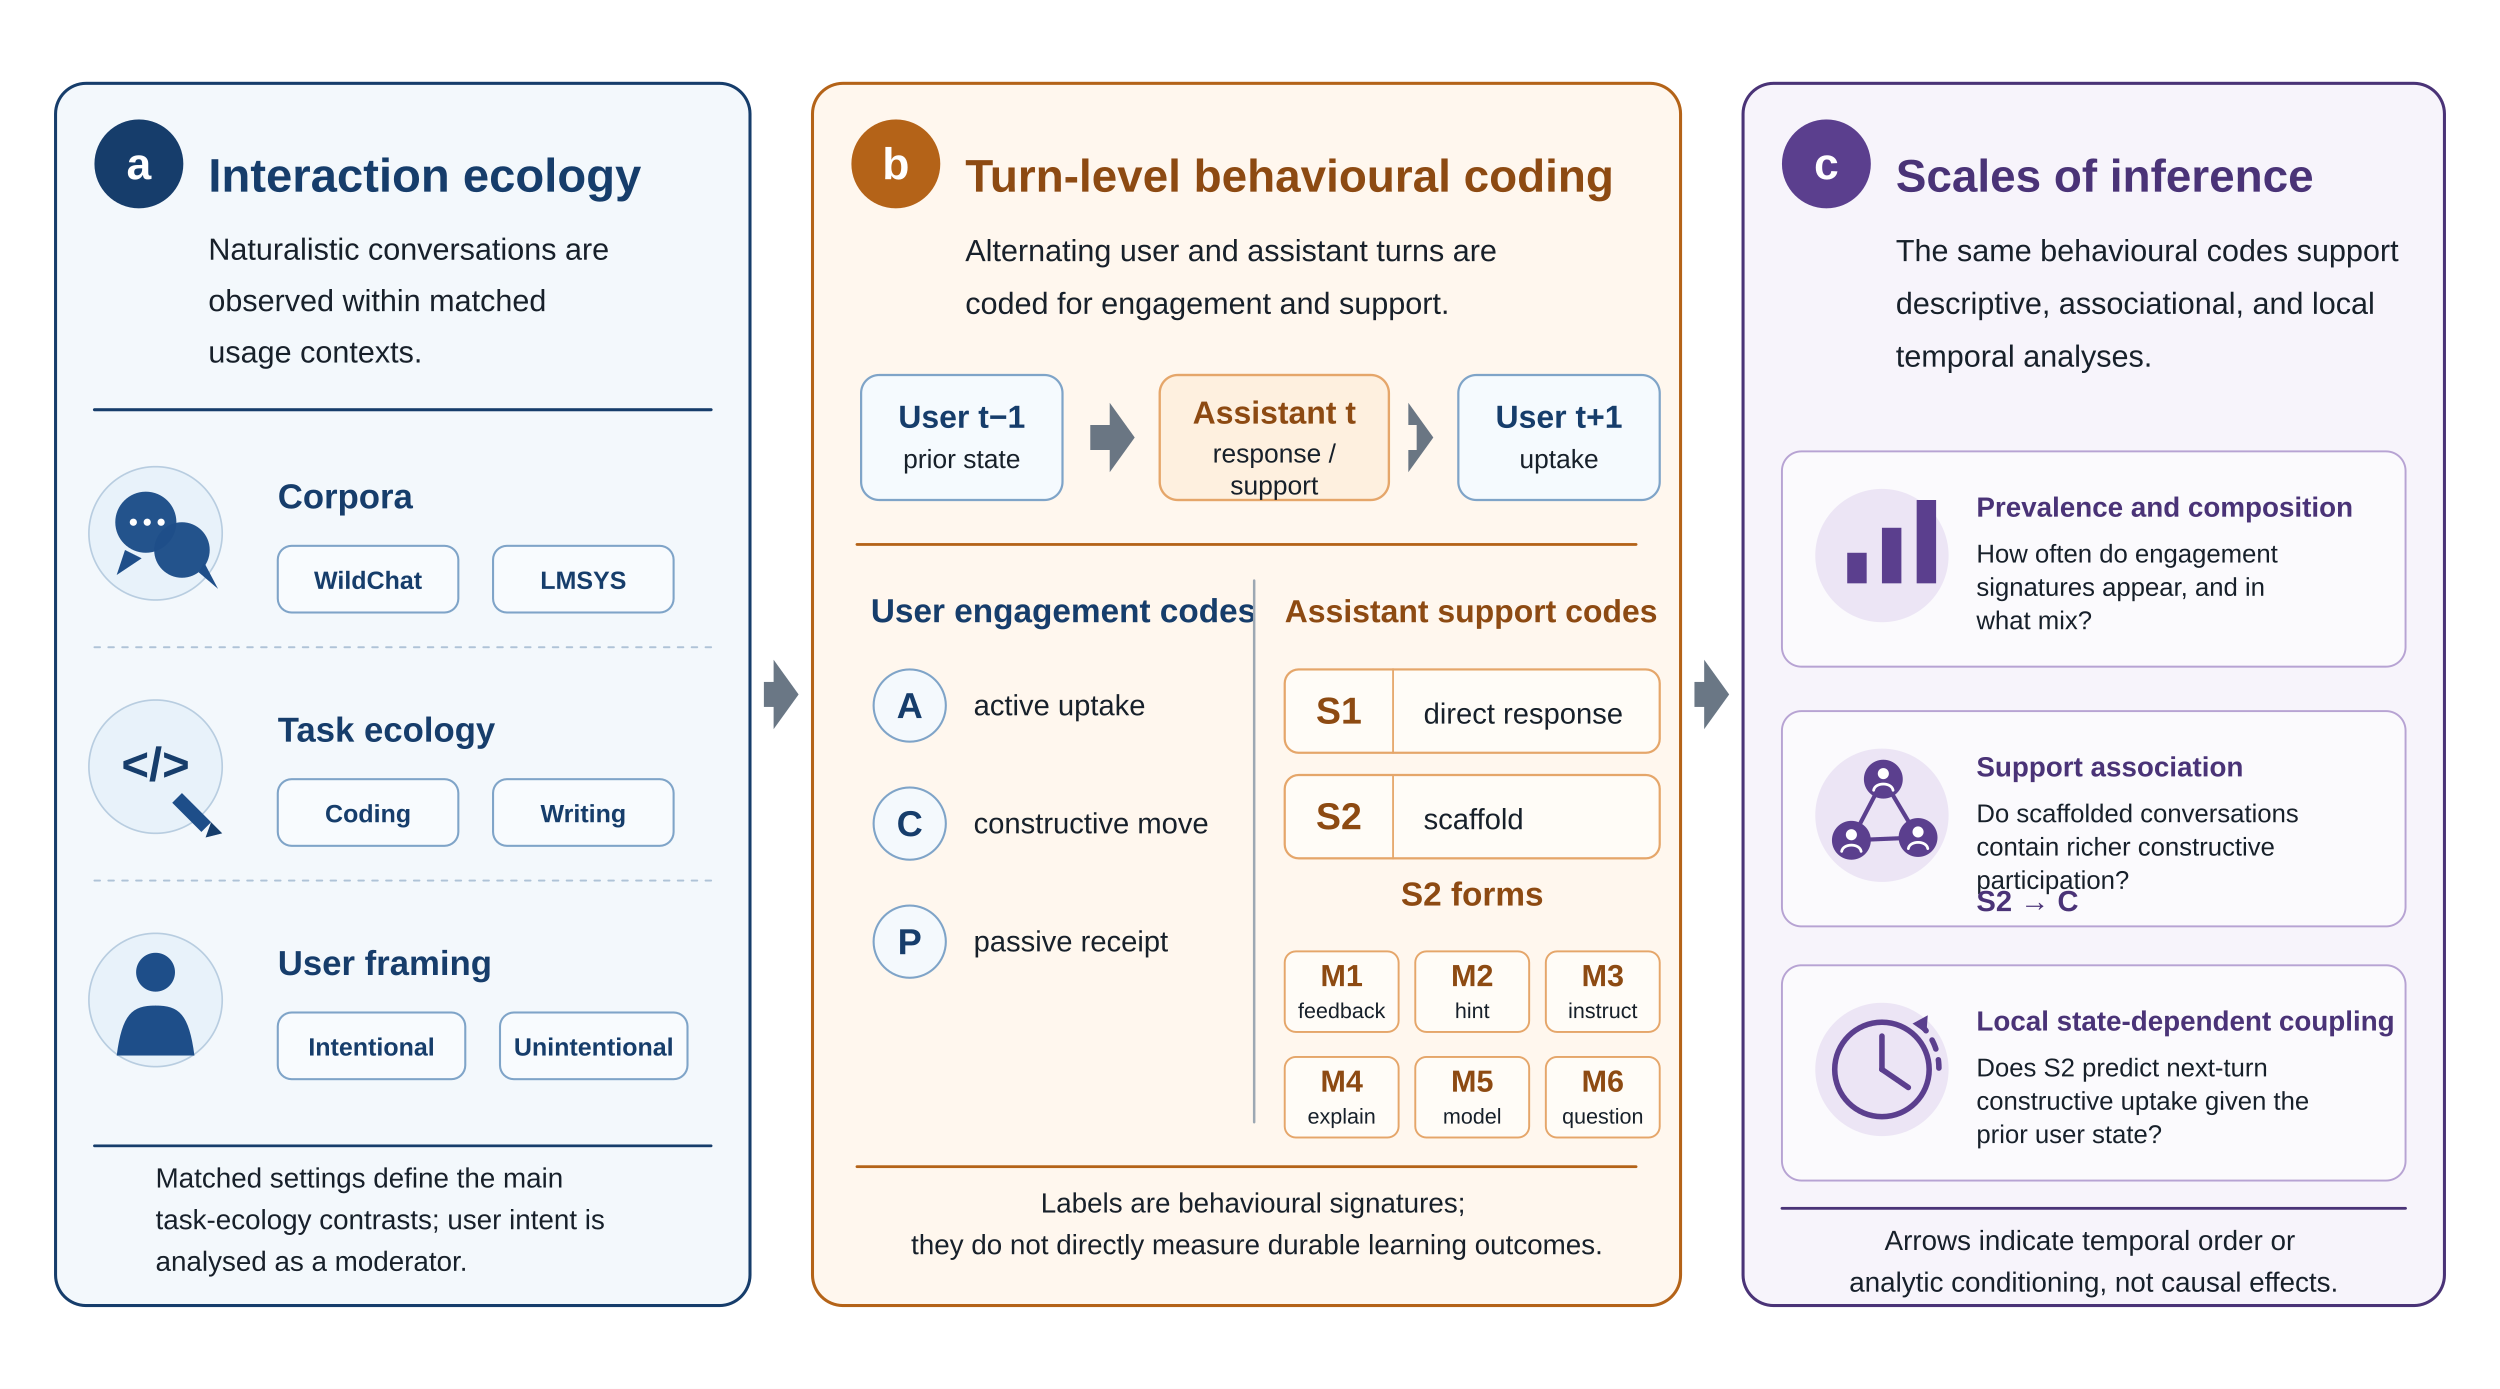
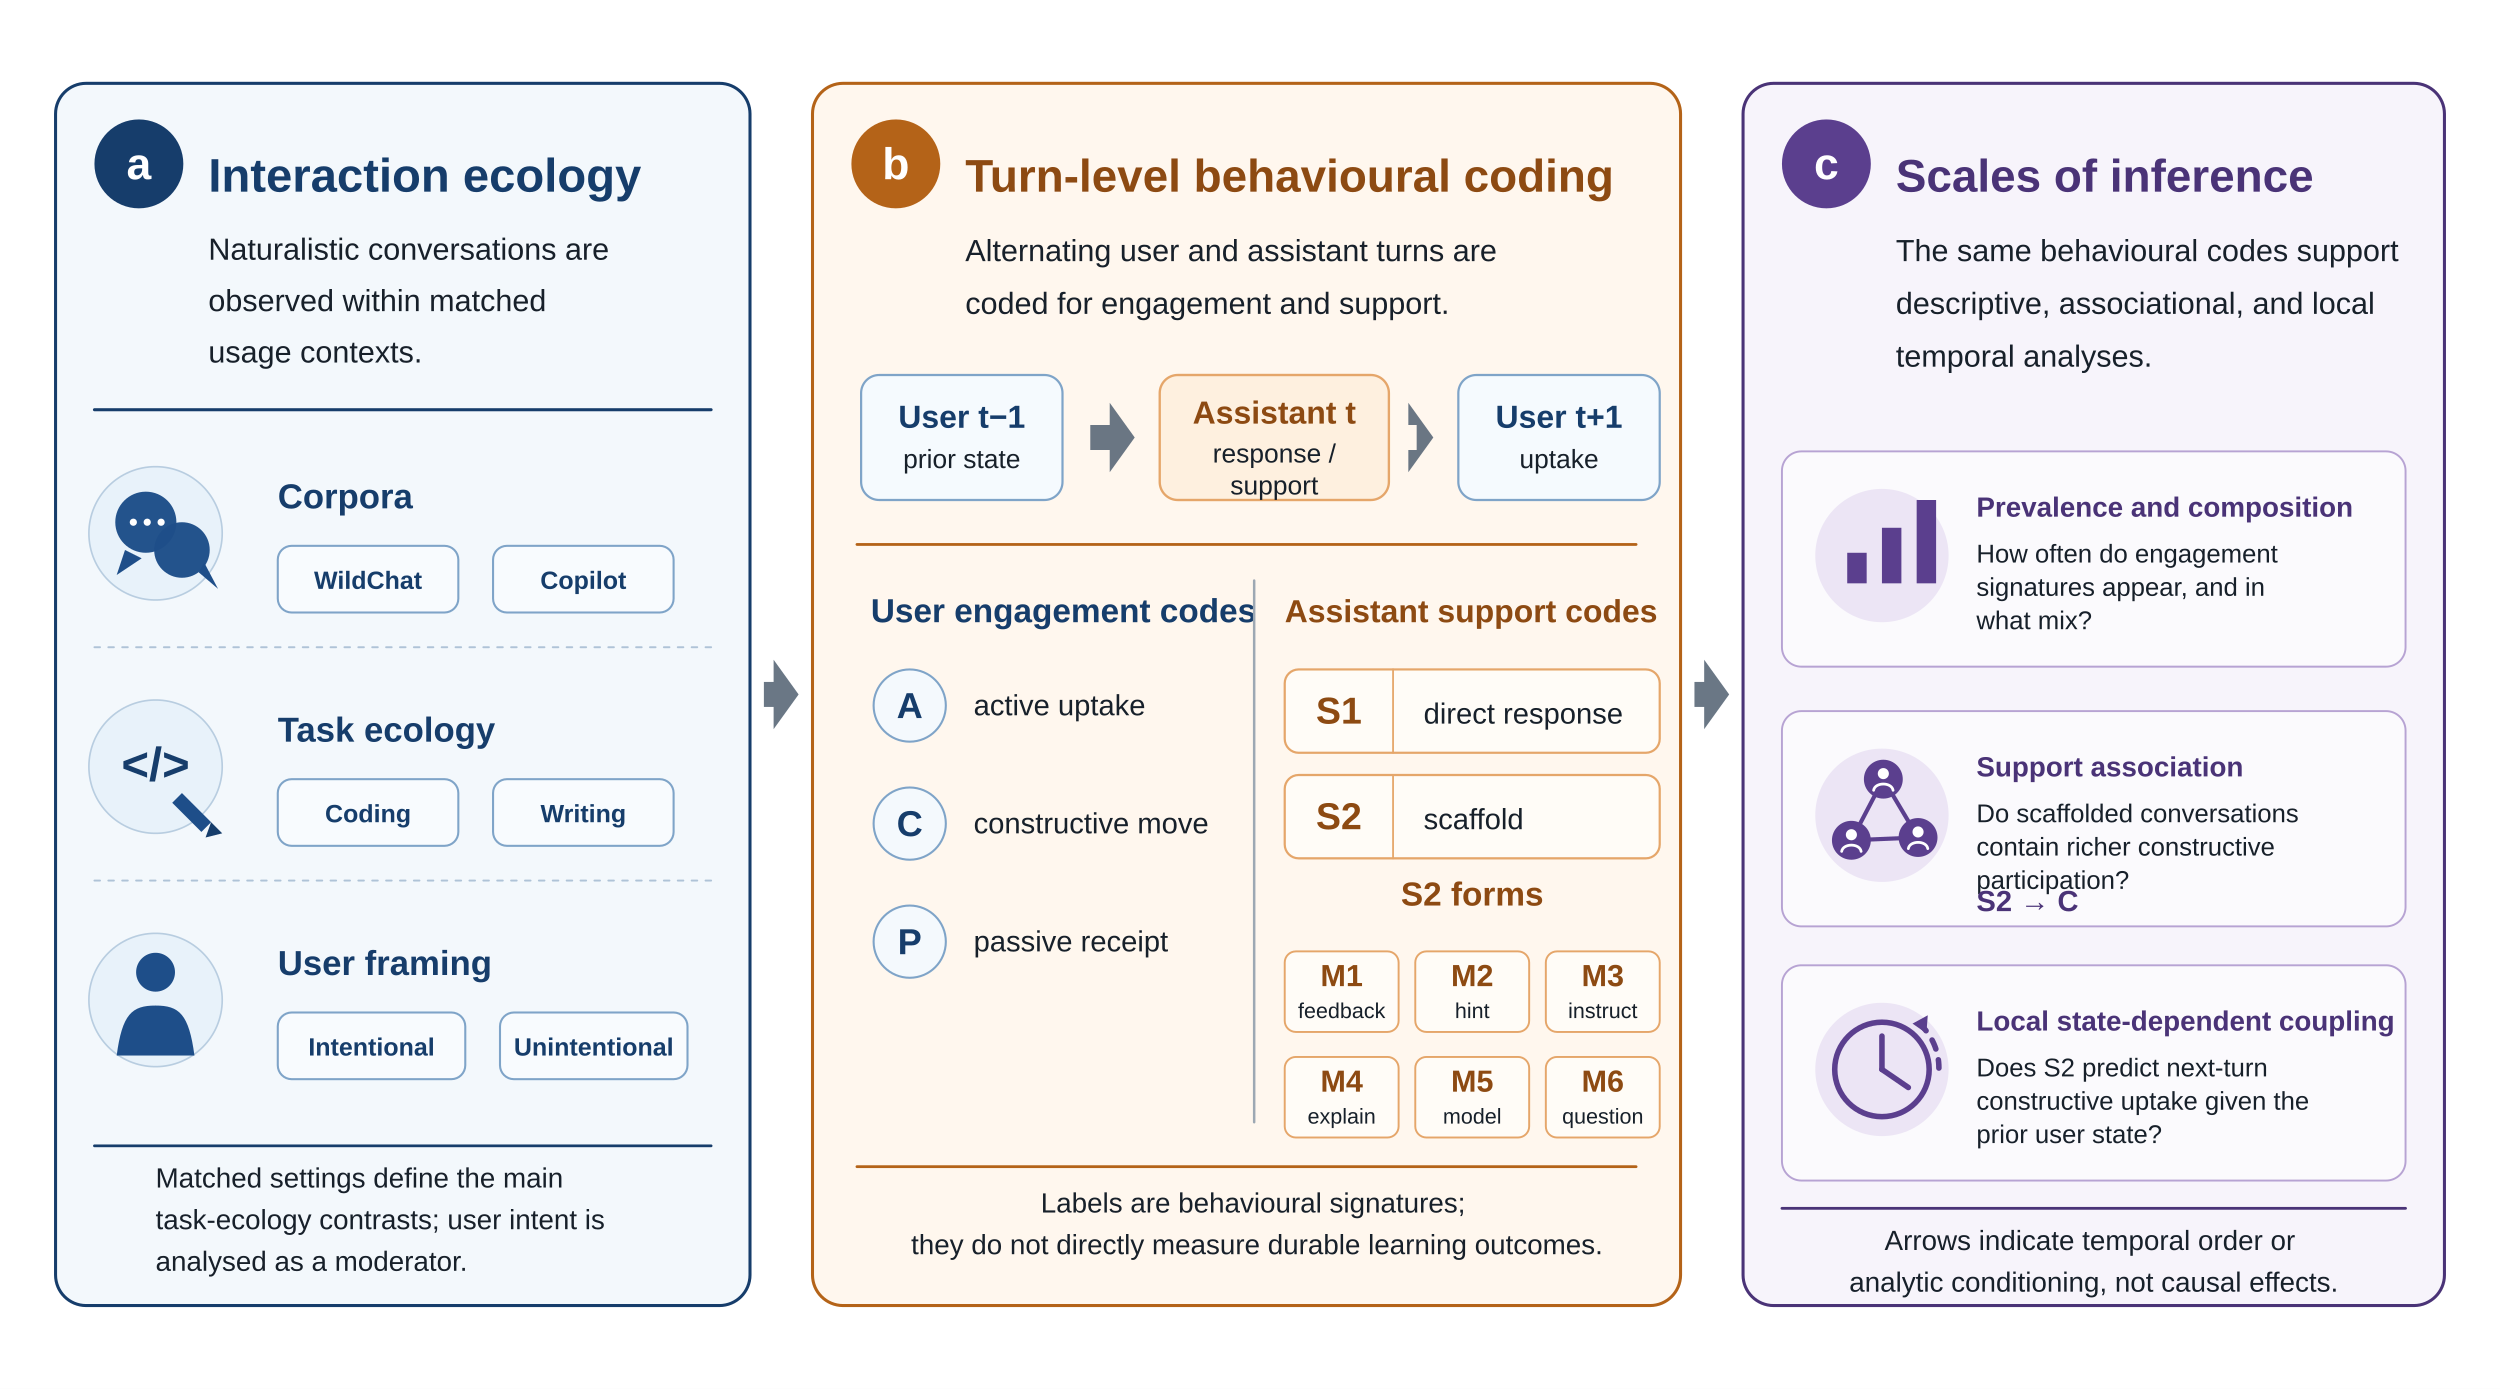
<svg xmlns="http://www.w3.org/2000/svg" width="1800" height="1000" viewBox="0 0 1800 1000" role="img" aria-label="Conceptual framework of everyday human–LLM interaction as a setting for informal learning">
  <defs>
    <style>
    text { font-family: Arial, Helvetica, sans-serif; dominant-baseline: alphabetic; }
    .smallcaps { letter-spacing: 0.01em; }
  </style>
  </defs>
  <rect width="1800" height="1000" fill="white" />
  <rect x="40" y="60" width="500" height="880" rx="22" ry="22" fill="#F3F8FC" stroke="#163D6B" stroke-width="2.2" />
  <circle cx="100" cy="118" r="32" fill="#163D6B" stroke="none" />
  <text x="100" y="129" font-size="32" font-weight="700" fill="#FFFFFF" text-anchor="middle">a</text>
  <text x="150" y="138" font-size="34" font-weight="700" fill="#163D6B" text-anchor="start">Interaction ecology</text>
  <text x="150" y="187" font-size="22" font-weight="400" fill="#17202A" text-anchor="start">
    <tspan x="150" dy="0">Naturalistic conversations are</tspan>
    <tspan x="150" dy="37">observed within matched</tspan>
    <tspan x="150" dy="37">usage contexts.</tspan>
  </text>
  <line x1="68" y1="295" x2="512" y2="295" stroke="#163D6B" stroke-width="2.2" stroke-linecap="round" />
  <circle cx="112" cy="384" r="48" fill="#E8F2FA" stroke="#B8CDE0" stroke-width="1.2" />
  <circle cx="112" cy="552" r="48" fill="#E8F2FA" stroke="#B8CDE0" stroke-width="1.2" />
  <circle cx="112" cy="720" r="48" fill="#E8F2FA" stroke="#B8CDE0" stroke-width="1.2" />
  <circle cx="105" cy="376" r="22" fill="#1E4E89" stroke="none" opacity="0.97" />
  <path d="M 90 396 L 84 414 L 102 402 Z" fill="#1E4E89" />
  <circle cx="131" cy="396" r="20" fill="#1E4E89" stroke="none" opacity="0.97" />
  <path d="M 143 412 L 157 424 L 147 405 Z" fill="#1E4E89" />
  <circle cx="96" cy="376" r="2.6" fill="#FFFFFF" stroke="none" />
  <circle cx="106" cy="376" r="2.6" fill="#FFFFFF" stroke="none" />
  <circle cx="116" cy="376" r="2.6" fill="#FFFFFF" stroke="none" />
  <text x="112" y="562" font-size="34" font-weight="700" fill="#163D6B" text-anchor="middle">&lt;/&gt;</text>
  <path d="M 131 571 L 152 592 L 145 599 L 124 578 Z" fill="#1E4E89" />
  <path d="M 152 592 L 160 600 L 148 603 Z" fill="#163D6B" />
  <circle cx="112" cy="700" r="14" fill="#1E4E89" stroke="none" />
  <path d="M 84 760 C 88 730, 95 724, 112 724 C 129 724, 136 730, 140 760 Z" fill="#1E4E89" />
  <text x="200" y="366" font-size="25" font-weight="700" fill="#163D6B" text-anchor="start">Corpora</text>
  <rect x="200" y="393" width="130" height="48" rx="10" ry="10" fill="#F8FBFE" stroke="#7FA4C8" stroke-width="1.5" />
  <text x="265.0" y="424.0" font-size="18" font-weight="600" fill="#163D6B" text-anchor="middle">WildChat</text>
  <rect x="355" y="393" width="130" height="48" rx="10" ry="10" fill="#F8FBFE" stroke="#7FA4C8" stroke-width="1.5" />
-   <text x="420.0" y="424.0" font-size="18" font-weight="600" fill="#163D6B" text-anchor="middle">LMSYS</text>
+   <text x="420.0" y="424.0" font-size="18" font-weight="600" fill="#163D6B" text-anchor="middle">Copilot</text>
  <line x1="68" y1="466" x2="512" y2="466" stroke="#AFC3D7" stroke-width="1.4" stroke-linecap="round" stroke-dasharray="4 6" />
  <text x="200" y="534" font-size="25" font-weight="700" fill="#163D6B" text-anchor="start">Task ecology</text>
  <rect x="200" y="561" width="130" height="48" rx="10" ry="10" fill="#F8FBFE" stroke="#7FA4C8" stroke-width="1.5" />
  <text x="265.0" y="592.0" font-size="18" font-weight="600" fill="#163D6B" text-anchor="middle">Coding</text>
  <rect x="355" y="561" width="130" height="48" rx="10" ry="10" fill="#F8FBFE" stroke="#7FA4C8" stroke-width="1.5" />
  <text x="420.0" y="592.0" font-size="18" font-weight="600" fill="#163D6B" text-anchor="middle">Writing</text>
  <line x1="68" y1="634" x2="512" y2="634" stroke="#AFC3D7" stroke-width="1.4" stroke-linecap="round" stroke-dasharray="4 6" />
  <text x="200" y="702" font-size="25" font-weight="700" fill="#163D6B" text-anchor="start">User framing</text>
  <rect x="200" y="729" width="135" height="48" rx="10" ry="10" fill="#F8FBFE" stroke="#7FA4C8" stroke-width="1.5" />
  <text x="267.5" y="760.0" font-size="18" font-weight="600" fill="#163D6B" text-anchor="middle">Intentional</text>
  <rect x="360" y="729" width="135" height="48" rx="10" ry="10" fill="#F8FBFE" stroke="#7FA4C8" stroke-width="1.5" />
  <text x="427.5" y="760.0" font-size="18" font-weight="600" fill="#163D6B" text-anchor="middle">Unintentional</text>
  <line x1="68" y1="825" x2="512" y2="825" stroke="#163D6B" stroke-width="2.0" stroke-linecap="round" />
  <text x="112" y="855" font-size="20" font-weight="400" fill="#17202A" text-anchor="start">
    <tspan x="112" dy="0">Matched settings define the main</tspan>
    <tspan x="112" dy="30">task-ecology contrasts; user intent is</tspan>
    <tspan x="112" dy="30">analysed as a moderator.</tspan>
  </text>
  <path d="M 550 491 H 557 V 475 L 575 500 L 557 525 V 509 H 550 Z" fill="#566575" opacity="0.88" />
  <rect x="585" y="60" width="625" height="880" rx="22" ry="22" fill="#FFF7EE" stroke="#B46318" stroke-width="2.2" />
  <circle cx="645" cy="118" r="32" fill="#B46318" stroke="none" />
  <text x="645" y="129" font-size="32" font-weight="700" fill="#FFFFFF" text-anchor="middle">b</text>
  <text x="695" y="138" font-size="33" font-weight="700" fill="#8D4A12" text-anchor="start">Turn-level behavioural coding</text>
  <text x="695" y="188" font-size="22" font-weight="400" fill="#17202A" text-anchor="start">
    <tspan x="695" dy="0">Alternating user and assistant turns are</tspan>
    <tspan x="695" dy="38">coded for engagement and support.</tspan>
  </text>
  <rect x="620" y="270" width="145" height="90" rx="13" ry="13" fill="#F5FAFE" stroke="#7FA4C8" stroke-width="1.6" />
  <text x="692.5" y="308" font-size="23" font-weight="700" fill="#163D6B" text-anchor="middle">User t−1</text>
  <text x="692.5" y="337" font-size="19" font-weight="400" fill="#17202A" text-anchor="middle">prior state</text>
  <path d="M 785 306 H 799 V 290 L 817 315 L 799 340 V 324 H 785 Z" fill="#566575" opacity="0.88" />
  <rect x="835" y="270" width="165" height="90" rx="13" ry="13" fill="#FEF0DF" stroke="#E5A66A" stroke-width="1.7" />
  <text x="917.5" y="305" font-size="23" font-weight="700" fill="#8D4A12" text-anchor="middle">Assistant t</text>
  <text x="917.5" y="333" font-size="19" font-weight="400" fill="#17202A" text-anchor="middle">response /</text>
  <text x="917.5" y="356" font-size="19" font-weight="400" fill="#17202A" text-anchor="middle">support</text>
  <path d="M 1020 306 H 1014 V 290 L 1032 315 L 1014 340 V 324 H 1020 Z" fill="#566575" opacity="0.88" />
  <rect x="1050" y="270" width="145" height="90" rx="13" ry="13" fill="#F5FAFE" stroke="#7FA4C8" stroke-width="1.6" />
  <text x="1122.5" y="308" font-size="23" font-weight="700" fill="#163D6B" text-anchor="middle">User t+1</text>
  <text x="1122.5" y="337" font-size="19" font-weight="400" fill="#17202A" text-anchor="middle">uptake</text>
  <line x1="617" y1="392" x2="1178" y2="392" stroke="#B46318" stroke-width="2.0" stroke-linecap="round" />
  <text x="627" y="448" font-size="24" font-weight="700" fill="#163D6B" text-anchor="start">User engagement codes</text>
  <text x="925" y="448" font-size="23" font-weight="700" fill="#8D4A12" text-anchor="start">Assistant support codes</text>
  <line x1="903" y1="418" x2="903" y2="808" stroke="#9DA8B3" stroke-width="1.8" stroke-linecap="round" />
  <circle cx="655" cy="508" r="26" fill="#F4F9FD" stroke="#7FA4C8" stroke-width="1.5" />
  <text x="655" y="517" font-size="26" font-weight="700" fill="#163D6B" text-anchor="middle">A</text>
  <text x="701" y="515" font-size="21" font-weight="400" fill="#17202A" text-anchor="start">active uptake</text>
  <circle cx="655" cy="593" r="26" fill="#F4F9FD" stroke="#7FA4C8" stroke-width="1.5" />
  <text x="655" y="602" font-size="26" font-weight="700" fill="#163D6B" text-anchor="middle">C</text>
  <text x="701" y="600" font-size="21" font-weight="400" fill="#17202A" text-anchor="start">constructive move</text>
  <circle cx="655" cy="678" r="26" fill="#F4F9FD" stroke="#7FA4C8" stroke-width="1.5" />
  <text x="655" y="687" font-size="26" font-weight="700" fill="#163D6B" text-anchor="middle">P</text>
  <text x="701" y="685" font-size="21" font-weight="400" fill="#17202A" text-anchor="start">passive receipt</text>
  <rect x="925" y="482" width="270" height="60" rx="10" ry="10" fill="#FFFCF7" stroke="#E5A66A" stroke-width="1.6" />
  <line x1="1003" y1="482" x2="1003" y2="542" stroke="#E5A66A" stroke-width="1.3" stroke-linecap="round" />
  <text x="964" y="521" font-size="27" font-weight="700" fill="#8D4A12" text-anchor="middle">S1</text>
  <text x="1025" y="521" font-size="21" font-weight="400" fill="#17202A" text-anchor="start">direct response</text>
  <rect x="925" y="558" width="270" height="60" rx="10" ry="10" fill="#FFFCF7" stroke="#E5A66A" stroke-width="1.6" />
  <line x1="1003" y1="558" x2="1003" y2="618" stroke="#E5A66A" stroke-width="1.3" stroke-linecap="round" />
  <text x="964" y="597" font-size="27" font-weight="700" fill="#8D4A12" text-anchor="middle">S2</text>
  <text x="1025" y="597" font-size="21" font-weight="400" fill="#17202A" text-anchor="start">scaffold</text>
  <text x="1060" y="652" font-size="24" font-weight="700" fill="#8D4A12" text-anchor="middle">S2 forms</text>
  <rect x="925" y="685" width="82" height="58" rx="8" ry="8" fill="#FFFCF7" stroke="#E5A66A" stroke-width="1.4" />
  <text x="966" y="710" font-size="22" font-weight="700" fill="#8D4A12" text-anchor="middle">M1</text>
  <text x="966" y="733" font-size="15.5" font-weight="400" fill="#17202A" text-anchor="middle">feedback</text>
  <rect x="1019" y="685" width="82" height="58" rx="8" ry="8" fill="#FFFCF7" stroke="#E5A66A" stroke-width="1.4" />
  <text x="1060" y="710" font-size="22" font-weight="700" fill="#8D4A12" text-anchor="middle">M2</text>
  <text x="1060" y="733" font-size="15.5" font-weight="400" fill="#17202A" text-anchor="middle">hint</text>
  <rect x="1113" y="685" width="82" height="58" rx="8" ry="8" fill="#FFFCF7" stroke="#E5A66A" stroke-width="1.4" />
  <text x="1154" y="710" font-size="22" font-weight="700" fill="#8D4A12" text-anchor="middle">M3</text>
  <text x="1154" y="733" font-size="15.5" font-weight="400" fill="#17202A" text-anchor="middle">instruct</text>
  <rect x="925" y="761" width="82" height="58" rx="8" ry="8" fill="#FFFCF7" stroke="#E5A66A" stroke-width="1.4" />
  <text x="966" y="786" font-size="22" font-weight="700" fill="#8D4A12" text-anchor="middle">M4</text>
  <text x="966" y="809" font-size="15.5" font-weight="400" fill="#17202A" text-anchor="middle">explain</text>
  <rect x="1019" y="761" width="82" height="58" rx="8" ry="8" fill="#FFFCF7" stroke="#E5A66A" stroke-width="1.4" />
  <text x="1060" y="786" font-size="22" font-weight="700" fill="#8D4A12" text-anchor="middle">M5</text>
  <text x="1060" y="809" font-size="15.5" font-weight="400" fill="#17202A" text-anchor="middle">model</text>
  <rect x="1113" y="761" width="82" height="58" rx="8" ry="8" fill="#FFFCF7" stroke="#E5A66A" stroke-width="1.4" />
  <text x="1154" y="786" font-size="22" font-weight="700" fill="#8D4A12" text-anchor="middle">M6</text>
  <text x="1154" y="809" font-size="15.5" font-weight="400" fill="#17202A" text-anchor="middle">question</text>
  <line x1="617" y1="840" x2="1178" y2="840" stroke="#B46318" stroke-width="2.0" stroke-linecap="round" />
  <text x="905" y="873" font-size="20" font-weight="400" fill="#17202A" text-anchor="middle">
    <tspan x="905" dy="0">Labels are behavioural signatures;</tspan>
    <tspan x="905" dy="30">they do not directly measure durable learning outcomes.</tspan>
  </text>
  <path d="M 1220 491 H 1227 V 475 L 1245 500 L 1227 525 V 509 H 1220 Z" fill="#566575" opacity="0.88" />
  <rect x="1255" y="60" width="505" height="880" rx="22" ry="22" fill="#F7F4FB" stroke="#4A3377" stroke-width="2.2" />
  <circle cx="1315" cy="118" r="32" fill="#5B3F8E" stroke="none" />
  <text x="1315" y="129" font-size="32" font-weight="700" fill="#FFFFFF" text-anchor="middle">c</text>
  <text x="1365" y="138" font-size="33" font-weight="700" fill="#4A3377" text-anchor="start">Scales of inference</text>
  <text x="1365" y="188" font-size="22" font-weight="400" fill="#17202A" text-anchor="start">
    <tspan x="1365" dy="0">The same behavioural codes support</tspan>
    <tspan x="1365" dy="38">descriptive, associational, and local</tspan>
    <tspan x="1365" dy="38">temporal analyses.</tspan>
  </text>
  <rect x="1283" y="325" width="449" height="155" rx="14" ry="14" fill="#FBFAFD" stroke="#B7A3D3" stroke-width="1.4" />
  <circle cx="1355" cy="400" r="48" fill="#ECE5F5" stroke="none" />
  <rect x="1330" y="398" width="14" height="22" rx="0" ry="0" fill="#5B3F8E" stroke="none" />
  <rect x="1355" y="380" width="14" height="40" rx="0" ry="0" fill="#5B3F8E" stroke="none" />
  <rect x="1380" y="360" width="14" height="60" rx="0" ry="0" fill="#5B3F8E" stroke="none" />
  <text x="1423" y="372" font-size="20" font-weight="700" fill="#4A3377" text-anchor="start">Prevalence and composition</text>
  <text x="1423" y="405" font-size="18.5" font-weight="400" fill="#17202A" text-anchor="start">
    <tspan x="1423" dy="0">How often do engagement</tspan>
    <tspan x="1423" dy="24">signatures appear, and in</tspan>
    <tspan x="1423" dy="24">what mix?</tspan>
  </text>
  <rect x="1283" y="512" width="449" height="155" rx="14" ry="14" fill="#FBFAFD" stroke="#B7A3D3" stroke-width="1.4" />
  <circle cx="1355" cy="587" r="48" fill="#ECE5F5" stroke="none" />
  <line x1="1333" y1="605" x2="1356" y2="561" stroke="#5B3F8E" stroke-width="3" stroke-linecap="round" />
  <line x1="1356" y1="561" x2="1381" y2="603" stroke="#5B3F8E" stroke-width="3" stroke-linecap="round" />
  <line x1="1333" y1="605" x2="1381" y2="603" stroke="#5B3F8E" stroke-width="3" stroke-linecap="round" />
  <circle cx="1333" cy="605" r="14" fill="#5B3F8E" stroke="none" />
  <circle cx="1333" cy="601" r="4" fill="#FFFFFF" stroke="none" />
  <path d="M 1326 613 C 1327 607, 1339 607, 1340 613" stroke="#FFFFFF" stroke-width="2" fill="none" stroke-linecap="round" />
  <circle cx="1356" cy="561" r="14" fill="#5B3F8E" stroke="none" />
  <circle cx="1356" cy="557" r="4" fill="#FFFFFF" stroke="none" />
  <path d="M 1349 569 C 1350 563, 1362 563, 1363 569" stroke="#FFFFFF" stroke-width="2" fill="none" stroke-linecap="round" />
  <circle cx="1381" cy="603" r="14" fill="#5B3F8E" stroke="none" />
  <circle cx="1381" cy="599" r="4" fill="#FFFFFF" stroke="none" />
  <path d="M 1374 611 C 1375 605, 1387 605, 1388 611" stroke="#FFFFFF" stroke-width="2" fill="none" stroke-linecap="round" />
  <text x="1423" y="559" font-size="20" font-weight="700" fill="#4A3377" text-anchor="start">Support association</text>
  <text x="1423" y="592" font-size="18.5" font-weight="400" fill="#17202A" text-anchor="start">
    <tspan x="1423" dy="0">Do scaffolded conversations</tspan>
    <tspan x="1423" dy="24">contain richer constructive</tspan>
    <tspan x="1423" dy="24">participation?</tspan>
  </text>
  <text x="1423" y="656" font-size="21" font-weight="700" fill="#4A3377" text-anchor="start">S2 → C</text>
  <rect x="1283" y="695" width="449" height="155" rx="14" ry="14" fill="#FBFAFD" stroke="#B7A3D3" stroke-width="1.4" />
  <circle cx="1355" cy="770" r="48" fill="#ECE5F5" stroke="none" />
  <circle cx="1355" cy="770" r="34" fill="none" stroke="#5B3F8E" stroke-width="4" />
  <line x1="1355" y1="770" x2="1355" y2="746" stroke="#5B3F8E" stroke-width="4" stroke-linecap="round" />
  <line x1="1355" y1="770" x2="1374" y2="783" stroke="#5B3F8E" stroke-width="4" stroke-linecap="round" />
  <path d="M 1382 737 A 43 43 0 0 1 1396 769" fill="none" stroke="#5B3F8E" stroke-width="4" stroke-dasharray="7 8" stroke-linecap="round" />
  <path d="M 1377 737 L 1388 731 L 1387 744 Z" fill="#5B3F8E" />
  <text x="1423" y="742" font-size="20" font-weight="700" fill="#4A3377" text-anchor="start">Local state-dependent coupling</text>
  <text x="1423" y="775" font-size="18.5" font-weight="400" fill="#17202A" text-anchor="start">
    <tspan x="1423" dy="0">Does S2 predict next-turn</tspan>
    <tspan x="1423" dy="24">constructive uptake given the</tspan>
    <tspan x="1423" dy="24">prior user state?</tspan>
  </text>
  <line x1="1283" y1="870" x2="1732" y2="870" stroke="#4A3377" stroke-width="2.0" stroke-linecap="round" />
  <text x="1507.5" y="900" font-size="20" font-weight="400" fill="#17202A" text-anchor="middle">
    <tspan x="1507.5" dy="0">Arrows indicate temporal order or</tspan>
    <tspan x="1507.5" dy="30">analytic conditioning, not causal effects.</tspan>
  </text>
</svg>
